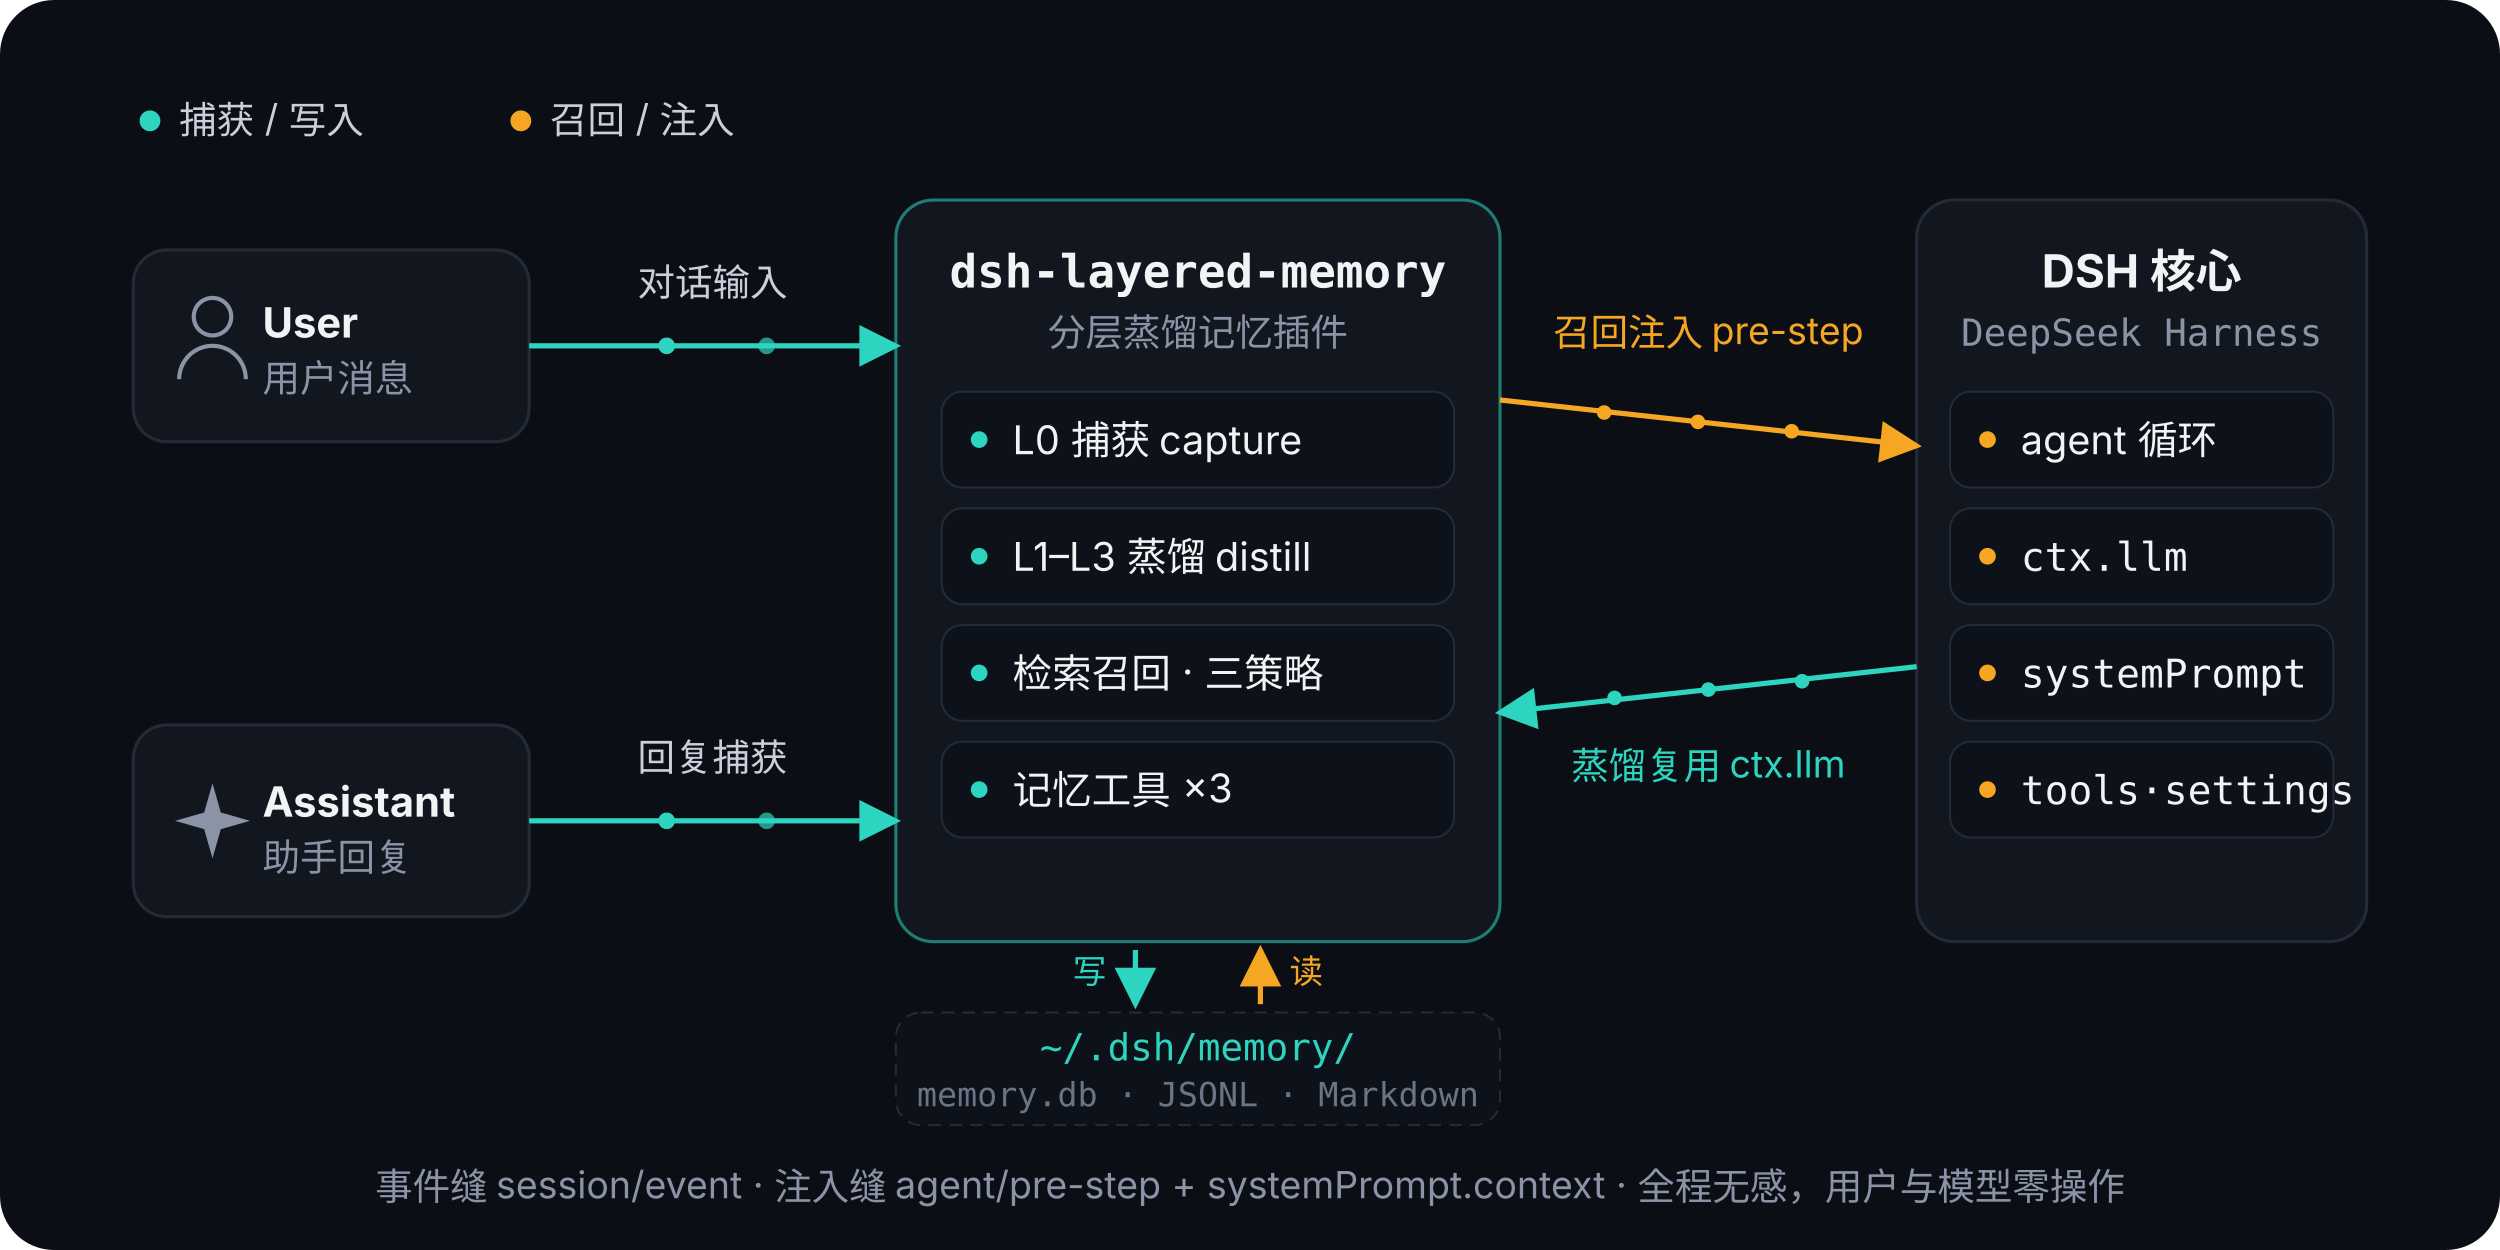
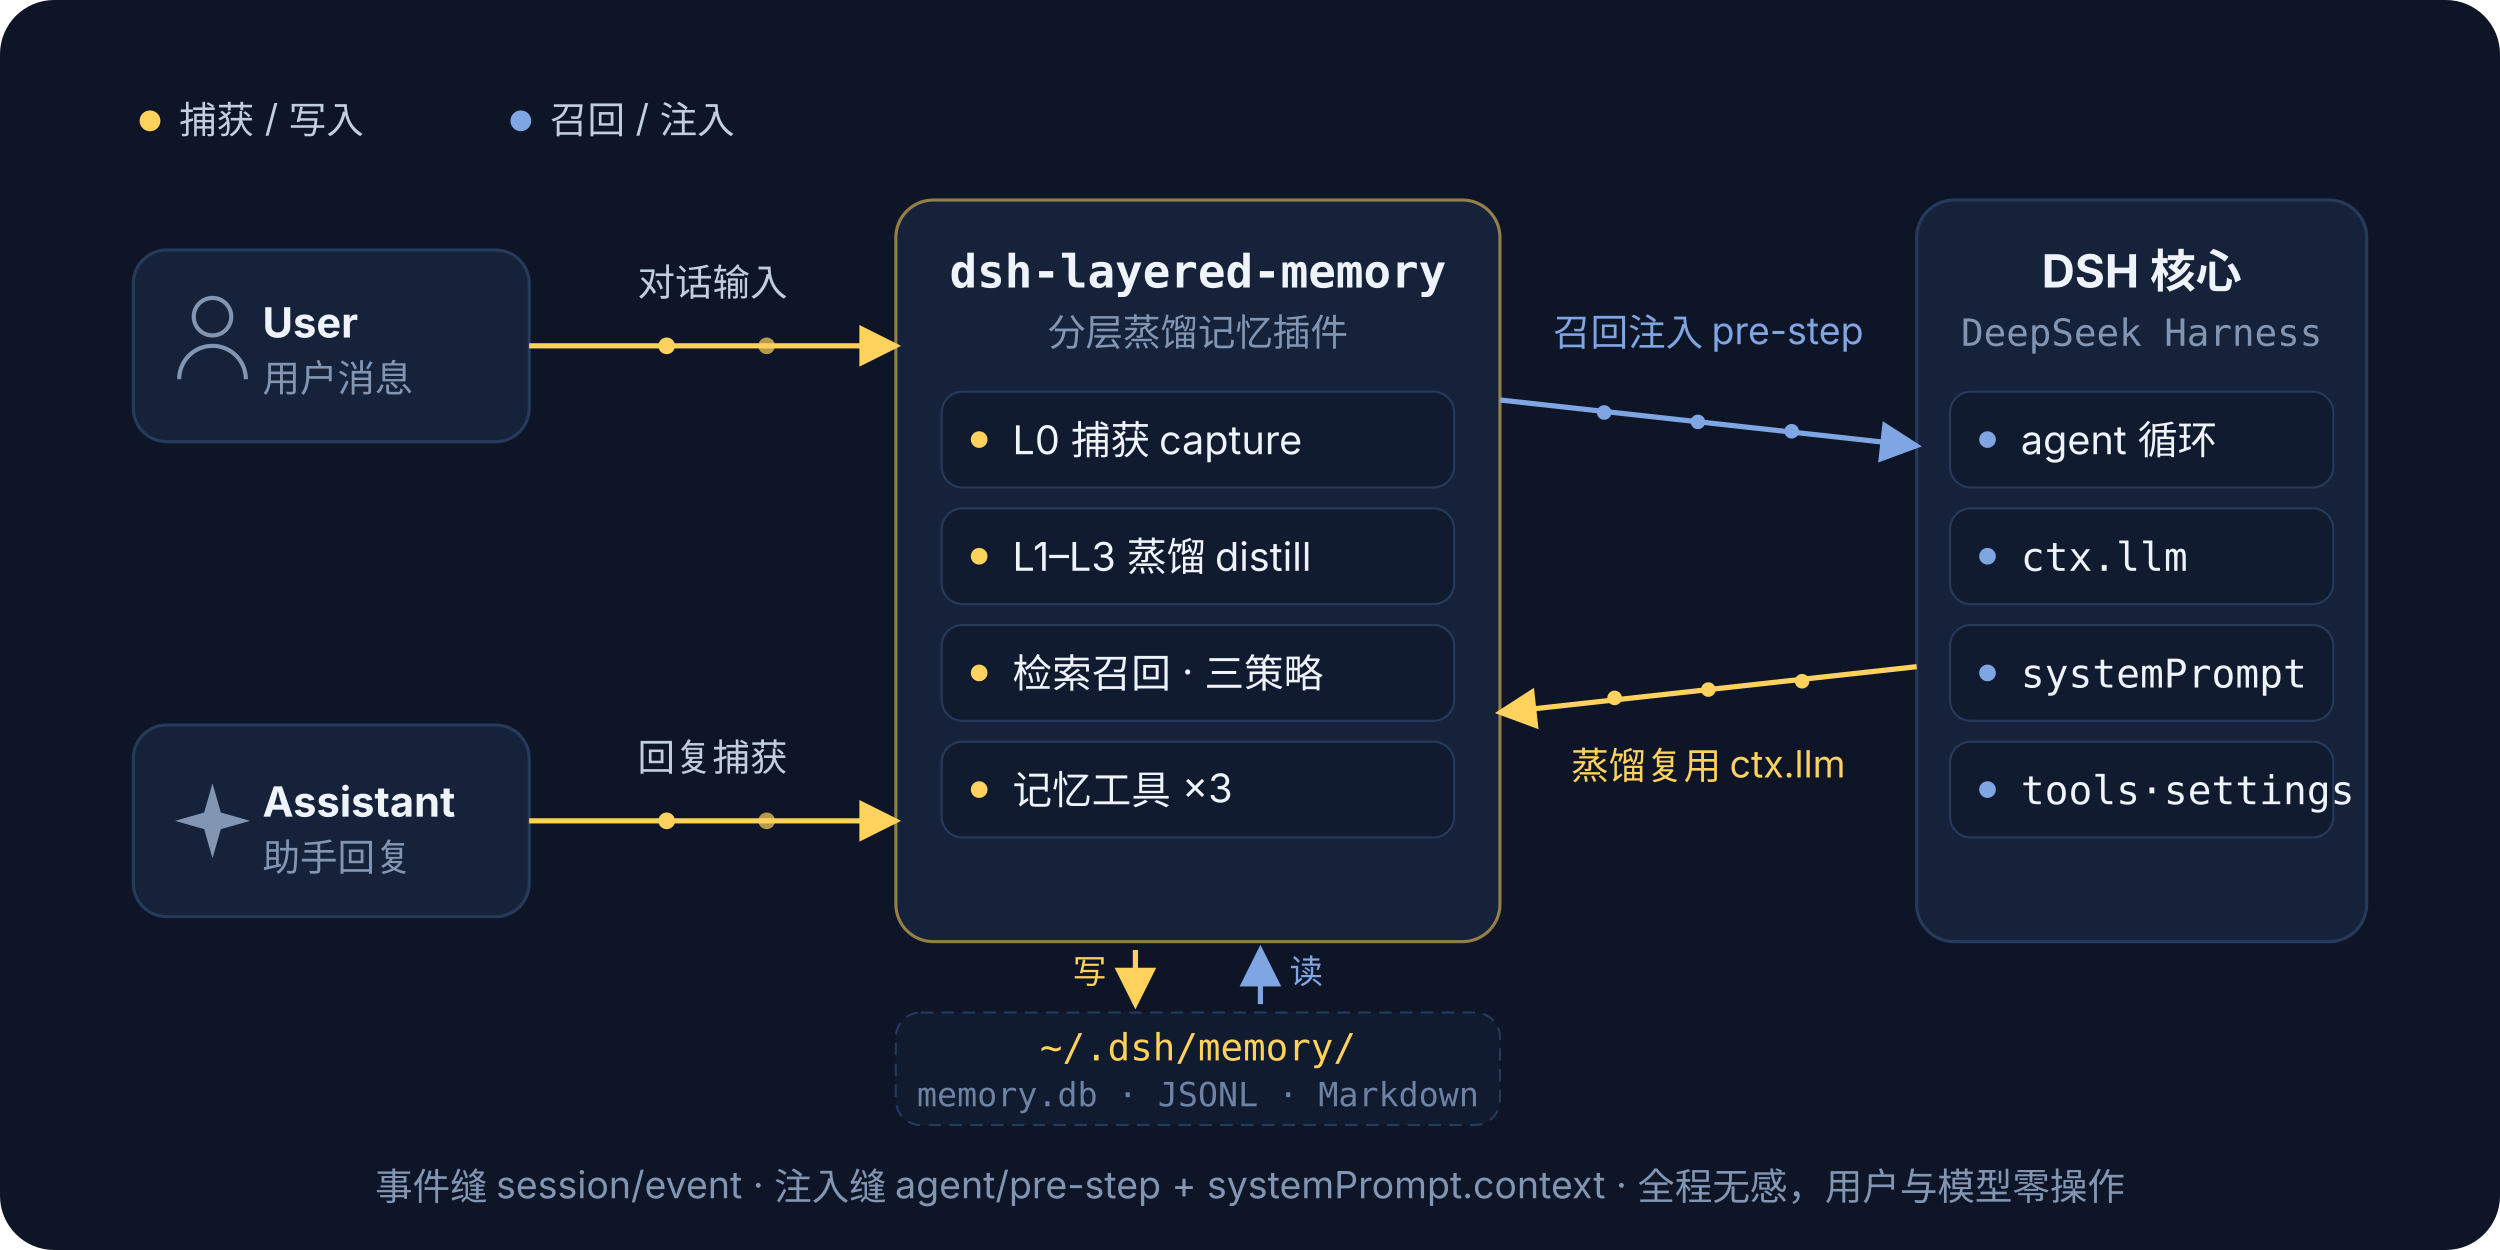
<svg xmlns="http://www.w3.org/2000/svg" xmlns:xlink="http://www.w3.org/1999/xlink" width="1200" height="600" viewBox="0 0 1200 600" role="img" aria-labelledby="flowTitle flowDesc">
  <defs>
    <marker id="arr-teal" markerWidth="9" markerHeight="9" refX="7" refY="4" orient="auto">
-       <path d="M0 0 L8 4 L0 8 Z" fill="#2DD4BF" />
+       <path d="M0 0 L8 4 L0 8 Z" fill="#FFD15D" />
    </marker>
    <marker id="arr-orange" markerWidth="9" markerHeight="9" refX="7" refY="4" orient="auto">
-       <path d="M0 0 L8 4 L0 8 Z" fill="#F5A623" />
+       <path d="M0 0 L8 4 L0 8 Z" fill="#7FA6E3" />
    </marker>
  </defs>
-   <rect width="1200" height="600" rx="26" fill="#0B0E14" />
+   <rect width="1200" height="600" rx="26" fill="#0D1526" />
  <g font-family="-apple-system,BlinkMacSystemFont,'Segoe UI','PingFang SC','Microsoft YaHei',sans-serif">
-     <circle cx="72" cy="58" r="5" fill="#2DD4BF" />
-     <text x="86" y="64" font-size="18" fill="#C9CFDB">捕获 / 写入</text>
-     <circle cx="250" cy="58" r="5" fill="#F5A623" />
-     <text x="264" y="64" font-size="18" fill="#C9CFDB">召回 / 注入</text>
+     <circle cx="72" cy="58" r="5" fill="#FFD15D" />
+     <text x="86" y="64" font-size="18" fill="#C2CDDE">捕获 / 写入</text>
+     <circle cx="250" cy="58" r="5" fill="#7FA6E3" />
+     <text x="264" y="64" font-size="18" fill="#C2CDDE">召回 / 注入</text>
    <g id="node-user">
-       <rect x="64" y="120" width="190" height="92" rx="16" fill="#11161F" stroke="#232A38" stroke-width="1.5" />
-       <circle cx="102" cy="152" r="9" fill="none" stroke="#8B93A7" stroke-width="2" />
-       <path d="M86 182 a16 16 0 0 1 32 0" fill="none" stroke="#8B93A7" stroke-width="2" />
-       <text x="126" y="162" font-size="20" font-weight="700" fill="#F2F3F5">User</text>
-       <text x="126" y="188" font-size="18" fill="#8B93A7">用户消息</text>
+       <rect x="64" y="120" width="190" height="92" rx="16" fill="#15223A" stroke="#263A5C" stroke-width="1.5" />
+       <circle cx="102" cy="152" r="9" fill="none" stroke="#8296B3" stroke-width="2" />
+       <path d="M86 182 a16 16 0 0 1 32 0" fill="none" stroke="#8296B3" stroke-width="2" />
+       <text x="126" y="162" font-size="20" font-weight="700" fill="#EFF3FA">User</text>
+       <text x="126" y="188" font-size="18" fill="#8296B3">用户消息</text>
    </g>
    <g id="node-assistant">
-       <rect x="64" y="348" width="190" height="92" rx="16" fill="#11161F" stroke="#232A38" stroke-width="1.5" />
-       <path d="M102 376 L106 390 L120 394 L106 398 L102 412 L98 398 L84 394 L98 390 Z" fill="#8B93A7" />
-       <text x="126" y="392" font-size="20" font-weight="700" fill="#F2F3F5">Assistant</text>
-       <text x="126" y="418" font-size="18" fill="#8B93A7">助手回复</text>
+       <rect x="64" y="348" width="190" height="92" rx="16" fill="#15223A" stroke="#263A5C" stroke-width="1.5" />
+       <path d="M102 376 L106 390 L120 394 L106 398 L102 412 L98 398 L84 394 L98 390 Z" fill="#8296B3" />
+       <text x="126" y="392" font-size="20" font-weight="700" fill="#EFF3FA">Assistant</text>
+       <text x="126" y="418" font-size="18" fill="#8296B3">助手回复</text>
    </g>
    <g id="node-plugin">
-       <rect x="430" y="96" width="290" height="356" rx="18" fill="#11161F" stroke="#2DD4BF" stroke-opacity="0.55" stroke-width="1.5" />
-       <text x="575" y="138" text-anchor="middle" font-family="ui-monospace,SFMono-Regular,Menlo,Consolas,monospace" font-size="22" font-weight="700" fill="#F2F3F5">dsh-layered-memory</text>
-       <text x="575" y="166" text-anchor="middle" font-size="18" fill="#8B93A7">分层蒸馏记忆插件</text>
+       <rect x="430" y="96" width="290" height="356" rx="18" fill="#15223A" stroke="#FFD15D" stroke-opacity="0.55" stroke-width="1.5" />
+       <text x="575" y="138" text-anchor="middle" font-family="ui-monospace,SFMono-Regular,Menlo,Consolas,monospace" font-size="22" font-weight="700" fill="#EFF3FA">dsh-layered-memory</text>
+       <text x="575" y="166" text-anchor="middle" font-size="18" fill="#8296B3">分层蒸馏记忆插件</text>
      <g id="plugin-modules">
-         <rect x="452" y="188" width="246" height="46" rx="10" fill="#0D1119" stroke="#232A38" />
-         <circle cx="470" cy="211" r="4" fill="#2DD4BF" />
-         <text x="486" y="218" font-size="19" fill="#F2F3F5">L0 捕获 capture</text>
-         <rect x="452" y="244" width="246" height="46" rx="10" fill="#0D1119" stroke="#232A38" />
-         <circle cx="470" cy="267" r="4" fill="#2DD4BF" />
-         <text x="486" y="274" font-size="19" fill="#F2F3F5">L1–L3 蒸馏 distill</text>
-         <rect x="452" y="300" width="246" height="46" rx="10" fill="#0D1119" stroke="#232A38" />
-         <circle cx="470" cy="323" r="4" fill="#2DD4BF" />
-         <text x="486" y="330" font-size="19" fill="#F2F3F5">检索召回 · 三策略</text>
-         <rect x="452" y="356" width="246" height="46" rx="10" fill="#0D1119" stroke="#232A38" />
-         <circle cx="470" cy="379" r="4" fill="#2DD4BF" />
-         <text x="486" y="386" font-size="19" fill="#F2F3F5">记忆工具 ×3</text>
+         <rect x="452" y="188" width="246" height="46" rx="10" fill="#101B30" stroke="#263A5C" />
+         <circle cx="470" cy="211" r="4" fill="#FFD15D" />
+         <text x="486" y="218" font-size="19" fill="#EFF3FA">L0 捕获 capture</text>
+         <rect x="452" y="244" width="246" height="46" rx="10" fill="#101B30" stroke="#263A5C" />
+         <circle cx="470" cy="267" r="4" fill="#FFD15D" />
+         <text x="486" y="274" font-size="19" fill="#EFF3FA">L1–L3 蒸馏 distill</text>
+         <rect x="452" y="300" width="246" height="46" rx="10" fill="#101B30" stroke="#263A5C" />
+         <circle cx="470" cy="323" r="4" fill="#FFD15D" />
+         <text x="486" y="330" font-size="19" fill="#EFF3FA">检索召回 · 三策略</text>
+         <rect x="452" y="356" width="246" height="46" rx="10" fill="#101B30" stroke="#263A5C" />
+         <circle cx="470" cy="379" r="4" fill="#FFD15D" />
+         <text x="486" y="386" font-size="19" fill="#EFF3FA">记忆工具 ×3</text>
      </g>
    </g>
    <g id="node-storage">
-       <path id="sto-write" d="M545 456 V482" stroke="#2DD4BF" stroke-width="2.5" fill="none" marker-end="url(#arr-teal)" />
-       <path id="sto-read" d="M605 482 V456" stroke="#F5A623" stroke-width="2.5" fill="none" marker-end="url(#arr-orange)" />
-       <text x="531" y="472" text-anchor="end" font-size="16" fill="#2DD4BF">写</text>
-       <text x="619" y="472" font-size="16" fill="#F5A623">读</text>
-       <circle r="3.5" fill="#2DD4BF" cx="545" cy="470">
+       <path id="sto-write" d="M545 456 V482" stroke="#FFD15D" stroke-width="2.5" fill="none" marker-end="url(#arr-teal)" />
+       <path id="sto-read" d="M605 482 V456" stroke="#7FA6E3" stroke-width="2.5" fill="none" marker-end="url(#arr-orange)" />
+       <text x="531" y="472" text-anchor="end" font-size="16" fill="#FFD15D">写</text>
+       <text x="619" y="472" font-size="16" fill="#7FA6E3">读</text>
+       <circle r="3.5" fill="#FFD15D" cx="545" cy="470">
        <animate attributeName="cx" to="0" dur="1ms" fill="freeze" />
        <animate attributeName="cy" to="0" dur="1ms" fill="freeze" />
        <animateMotion dur="1.6s" begin="0s" repeatCount="indefinite">
          <mpath href="#sto-write" xlink:href="#sto-write" />
        </animateMotion>
      </circle>
-       <circle r="3.5" fill="#F5A623" cx="605" cy="468">
+       <circle r="3.5" fill="#7FA6E3" cx="605" cy="468">
        <animate attributeName="cx" to="0" dur="1ms" fill="freeze" />
        <animate attributeName="cy" to="0" dur="1ms" fill="freeze" />
        <animateMotion dur="1.6s" begin="-0.8s" repeatCount="indefinite">
          <mpath href="#sto-read" xlink:href="#sto-read" />
        </animateMotion>
      </circle>
-       <rect x="430" y="486" width="290" height="54" rx="12" fill="#0D1119" stroke="#232A38" stroke-dasharray="6 4" />
-       <text x="575" y="509" text-anchor="middle" font-family="ui-monospace,SFMono-Regular,Menlo,Consolas,monospace" font-size="18" fill="#2DD4BF">~/.dsh/memory/</text>
-       <text x="575" y="531" text-anchor="middle" font-family="ui-monospace,SFMono-Regular,Menlo,Consolas,monospace" font-size="16" fill="#6B7484">memory.db · JSONL · Markdown</text>
+       <rect x="430" y="486" width="290" height="54" rx="12" fill="#101B30" stroke="#263A5C" stroke-dasharray="6 4" />
+       <text x="575" y="509" text-anchor="middle" font-family="ui-monospace,SFMono-Regular,Menlo,Consolas,monospace" font-size="18" fill="#FFD15D">~/.dsh/memory/</text>
+       <text x="575" y="531" text-anchor="middle" font-family="ui-monospace,SFMono-Regular,Menlo,Consolas,monospace" font-size="16" fill="#6E82A3">memory.db · JSONL · Markdown</text>
    </g>
    <g id="node-core">
-       <rect x="920" y="96" width="216" height="356" rx="18" fill="#11161F" stroke="#232A38" stroke-width="1.5" />
-       <text x="1028" y="138" text-anchor="middle" font-size="22" font-weight="700" fill="#F2F3F5">DSH 核心</text>
-       <text x="1028" y="166" text-anchor="middle" font-family="ui-monospace,SFMono-Regular,Menlo,Consolas,monospace" font-size="18" fill="#8B93A7">DeepSeek Harness</text>
+       <rect x="920" y="96" width="216" height="356" rx="18" fill="#15223A" stroke="#263A5C" stroke-width="1.5" />
+       <text x="1028" y="138" text-anchor="middle" font-size="22" font-weight="700" fill="#EFF3FA">DSH 核心</text>
+       <text x="1028" y="166" text-anchor="middle" font-family="ui-monospace,SFMono-Regular,Menlo,Consolas,monospace" font-size="18" fill="#8296B3">DeepSeek Harness</text>
      <g id="core-modules">
-         <rect x="936" y="188" width="184" height="46" rx="10" fill="#0D1119" stroke="#232A38" />
-         <circle cx="954" cy="211" r="4" fill="#F5A623" />
-         <text x="970" y="218" font-size="19" fill="#F2F3F5">agent 循环</text>
-         <rect x="936" y="244" width="184" height="46" rx="10" fill="#0D1119" stroke="#232A38" />
-         <circle cx="954" cy="267" r="4" fill="#F5A623" />
-         <text x="970" y="274" font-family="ui-monospace,SFMono-Regular,Menlo,Consolas,monospace" font-size="19" fill="#F2F3F5">ctx.llm</text>
-         <rect x="936" y="300" width="184" height="46" rx="10" fill="#0D1119" stroke="#232A38" />
-         <circle cx="954" cy="323" r="4" fill="#F5A623" />
-         <text x="970" y="330" font-family="ui-monospace,SFMono-Regular,Menlo,Consolas,monospace" font-size="19" fill="#F2F3F5">systemPrompt</text>
-         <rect x="936" y="356" width="184" height="46" rx="10" fill="#0D1119" stroke="#232A38" />
-         <circle cx="954" cy="379" r="4" fill="#F5A623" />
-         <text x="970" y="386" font-family="ui-monospace,SFMono-Regular,Menlo,Consolas,monospace" font-size="19" fill="#F2F3F5">tools·settings</text>
+         <rect x="936" y="188" width="184" height="46" rx="10" fill="#101B30" stroke="#263A5C" />
+         <circle cx="954" cy="211" r="4" fill="#7FA6E3" />
+         <text x="970" y="218" font-size="19" fill="#EFF3FA">agent 循环</text>
+         <rect x="936" y="244" width="184" height="46" rx="10" fill="#101B30" stroke="#263A5C" />
+         <circle cx="954" cy="267" r="4" fill="#7FA6E3" />
+         <text x="970" y="274" font-family="ui-monospace,SFMono-Regular,Menlo,Consolas,monospace" font-size="19" fill="#EFF3FA">ctx.llm</text>
+         <rect x="936" y="300" width="184" height="46" rx="10" fill="#101B30" stroke="#263A5C" />
+         <circle cx="954" cy="323" r="4" fill="#7FA6E3" />
+         <text x="970" y="330" font-family="ui-monospace,SFMono-Regular,Menlo,Consolas,monospace" font-size="19" fill="#EFF3FA">systemPrompt</text>
+         <rect x="936" y="356" width="184" height="46" rx="10" fill="#101B30" stroke="#263A5C" />
+         <circle cx="954" cy="379" r="4" fill="#7FA6E3" />
+         <text x="970" y="386" font-family="ui-monospace,SFMono-Regular,Menlo,Consolas,monospace" font-size="19" fill="#EFF3FA">tools·settings</text>
      </g>
    </g>
-     <path id="cap-user" d="M254 166 H430" stroke="#2DD4BF" stroke-width="2.5" fill="none" marker-end="url(#arr-teal)" />
-     <text x="342" y="142" text-anchor="middle" font-size="18" fill="#C9CFDB">对话输入</text>
-     <circle r="4" fill="#2DD4BF" cx="320" cy="166">
+     <path id="cap-user" d="M254 166 H430" stroke="#FFD15D" stroke-width="2.5" fill="none" marker-end="url(#arr-teal)" />
+     <text x="342" y="142" text-anchor="middle" font-size="18" fill="#C2CDDE">对话输入</text>
+     <circle r="4" fill="#FFD15D" cx="320" cy="166">
      <animate attributeName="cx" to="0" dur="1ms" fill="freeze" />
      <animate attributeName="cy" to="0" dur="1ms" fill="freeze" />
      <animateMotion dur="2.4s" begin="0s" repeatCount="indefinite">
        <mpath href="#cap-user" xlink:href="#cap-user" />
      </animateMotion>
    </circle>
-     <circle r="4" fill="#2DD4BF" opacity="0.7" cx="368" cy="166">
+     <circle r="4" fill="#FFD15D" opacity="0.7" cx="368" cy="166">
      <animate attributeName="cx" to="0" dur="1ms" fill="freeze" />
      <animate attributeName="cy" to="0" dur="1ms" fill="freeze" />
      <animateMotion dur="2.4s" begin="-1.2s" repeatCount="indefinite">
        <mpath href="#cap-user" xlink:href="#cap-user" />
      </animateMotion>
    </circle>
-     <path id="cap-asst" d="M254 394 H430" stroke="#2DD4BF" stroke-width="2.5" fill="none" marker-end="url(#arr-teal)" />
-     <text x="342" y="370" text-anchor="middle" font-size="18" fill="#C9CFDB">回复捕获</text>
-     <circle r="4" fill="#2DD4BF" cx="320" cy="394">
+     <path id="cap-asst" d="M254 394 H430" stroke="#FFD15D" stroke-width="2.5" fill="none" marker-end="url(#arr-teal)" />
+     <text x="342" y="370" text-anchor="middle" font-size="18" fill="#C2CDDE">回复捕获</text>
+     <circle r="4" fill="#FFD15D" cx="320" cy="394">
      <animate attributeName="cx" to="0" dur="1ms" fill="freeze" />
      <animate attributeName="cy" to="0" dur="1ms" fill="freeze" />
      <animateMotion dur="2.4s" begin="-0.6s" repeatCount="indefinite">
        <mpath href="#cap-asst" xlink:href="#cap-asst" />
      </animateMotion>
    </circle>
-     <circle r="4" fill="#2DD4BF" opacity="0.7" cx="368" cy="394">
+     <circle r="4" fill="#FFD15D" opacity="0.7" cx="368" cy="394">
      <animate attributeName="cx" to="0" dur="1ms" fill="freeze" />
      <animate attributeName="cy" to="0" dur="1ms" fill="freeze" />
      <animateMotion dur="2.4s" begin="-1.8s" repeatCount="indefinite">
        <mpath href="#cap-asst" xlink:href="#cap-asst" />
      </animateMotion>
    </circle>
-     <path id="flow-recall" d="M720 192 L920 214" stroke="#F5A623" stroke-width="2.5" fill="none" marker-end="url(#arr-orange)" />
-     <text x="820" y="166" text-anchor="middle" font-size="18" fill="#F5A623">召回注入 pre-step</text>
-     <circle r="3.5" fill="#F5A623" cx="770" cy="198">
+     <path id="flow-recall" d="M720 192 L920 214" stroke="#7FA6E3" stroke-width="2.5" fill="none" marker-end="url(#arr-orange)" />
+     <text x="820" y="166" text-anchor="middle" font-size="18" fill="#7FA6E3">召回注入 pre-step</text>
+     <circle r="3.5" fill="#7FA6E3" cx="770" cy="198">
      <animate attributeName="cx" to="0" dur="1ms" fill="freeze" />
      <animate attributeName="cy" to="0" dur="1ms" fill="freeze" />
      <animateMotion dur="2.4s" begin="0s" repeatCount="indefinite">
        <mpath href="#flow-recall" xlink:href="#flow-recall" />
      </animateMotion>
    </circle>
-     <circle r="3.5" fill="#F5A623" cx="815" cy="202.5">
+     <circle r="3.5" fill="#7FA6E3" cx="815" cy="202.5">
      <animate attributeName="cx" to="0" dur="1ms" fill="freeze" />
      <animate attributeName="cy" to="0" dur="1ms" fill="freeze" />
      <animateMotion dur="2.4s" begin="-0.8s" repeatCount="indefinite">
        <mpath href="#flow-recall" xlink:href="#flow-recall" />
      </animateMotion>
    </circle>
-     <circle r="3.5" fill="#F5A623" cx="860" cy="207">
+     <circle r="3.5" fill="#7FA6E3" cx="860" cy="207">
      <animate attributeName="cx" to="0" dur="1ms" fill="freeze" />
      <animate attributeName="cy" to="0" dur="1ms" fill="freeze" />
      <animateMotion dur="2.4s" begin="-1.6s" repeatCount="indefinite">
        <mpath href="#flow-recall" xlink:href="#flow-recall" />
      </animateMotion>
    </circle>
-     <path id="flow-distill" d="M920 320 L720 342" stroke="#2DD4BF" stroke-width="2.5" fill="none" marker-end="url(#arr-teal)" />
-     <text x="820" y="374" text-anchor="middle" font-size="18" fill="#2DD4BF">蒸馏复用 ctx.llm</text>
-     <circle r="3.5" fill="#2DD4BF" cx="865" cy="327">
+     <path id="flow-distill" d="M920 320 L720 342" stroke="#FFD15D" stroke-width="2.5" fill="none" marker-end="url(#arr-teal)" />
+     <text x="820" y="374" text-anchor="middle" font-size="18" fill="#FFD15D">蒸馏复用 ctx.llm</text>
+     <circle r="3.5" fill="#FFD15D" cx="865" cy="327">
      <animate attributeName="cx" to="0" dur="1ms" fill="freeze" />
      <animate attributeName="cy" to="0" dur="1ms" fill="freeze" />
      <animateMotion dur="2.4s" begin="-0.4s" repeatCount="indefinite">
        <mpath href="#flow-distill" xlink:href="#flow-distill" />
      </animateMotion>
    </circle>
-     <circle r="3.5" fill="#2DD4BF" cx="820" cy="331">
+     <circle r="3.5" fill="#FFD15D" cx="820" cy="331">
      <animate attributeName="cx" to="0" dur="1ms" fill="freeze" />
      <animate attributeName="cy" to="0" dur="1ms" fill="freeze" />
      <animateMotion dur="2.4s" begin="-1.2s" repeatCount="indefinite">
        <mpath href="#flow-distill" xlink:href="#flow-distill" />
      </animateMotion>
    </circle>
-     <circle r="3.5" fill="#2DD4BF" cx="775" cy="335">
+     <circle r="3.5" fill="#FFD15D" cx="775" cy="335">
      <animate attributeName="cx" to="0" dur="1ms" fill="freeze" />
      <animate attributeName="cy" to="0" dur="1ms" fill="freeze" />
      <animateMotion dur="2.4s" begin="-2s" repeatCount="indefinite">
        <mpath href="#flow-distill" xlink:href="#flow-distill" />
      </animateMotion>
    </circle>
-     <text x="600" y="576" text-anchor="middle" font-size="18" fill="#8B93A7">事件缝 session/event · 注入缝 agent/pre-step + systemPrompt.context · 全程无感，用户与模型零操作</text>
+     <text x="600" y="576" text-anchor="middle" font-size="18" fill="#8296B3">事件缝 session/event · 注入缝 agent/pre-step + systemPrompt.context · 全程无感，用户与模型零操作</text>
  </g>
</svg>
